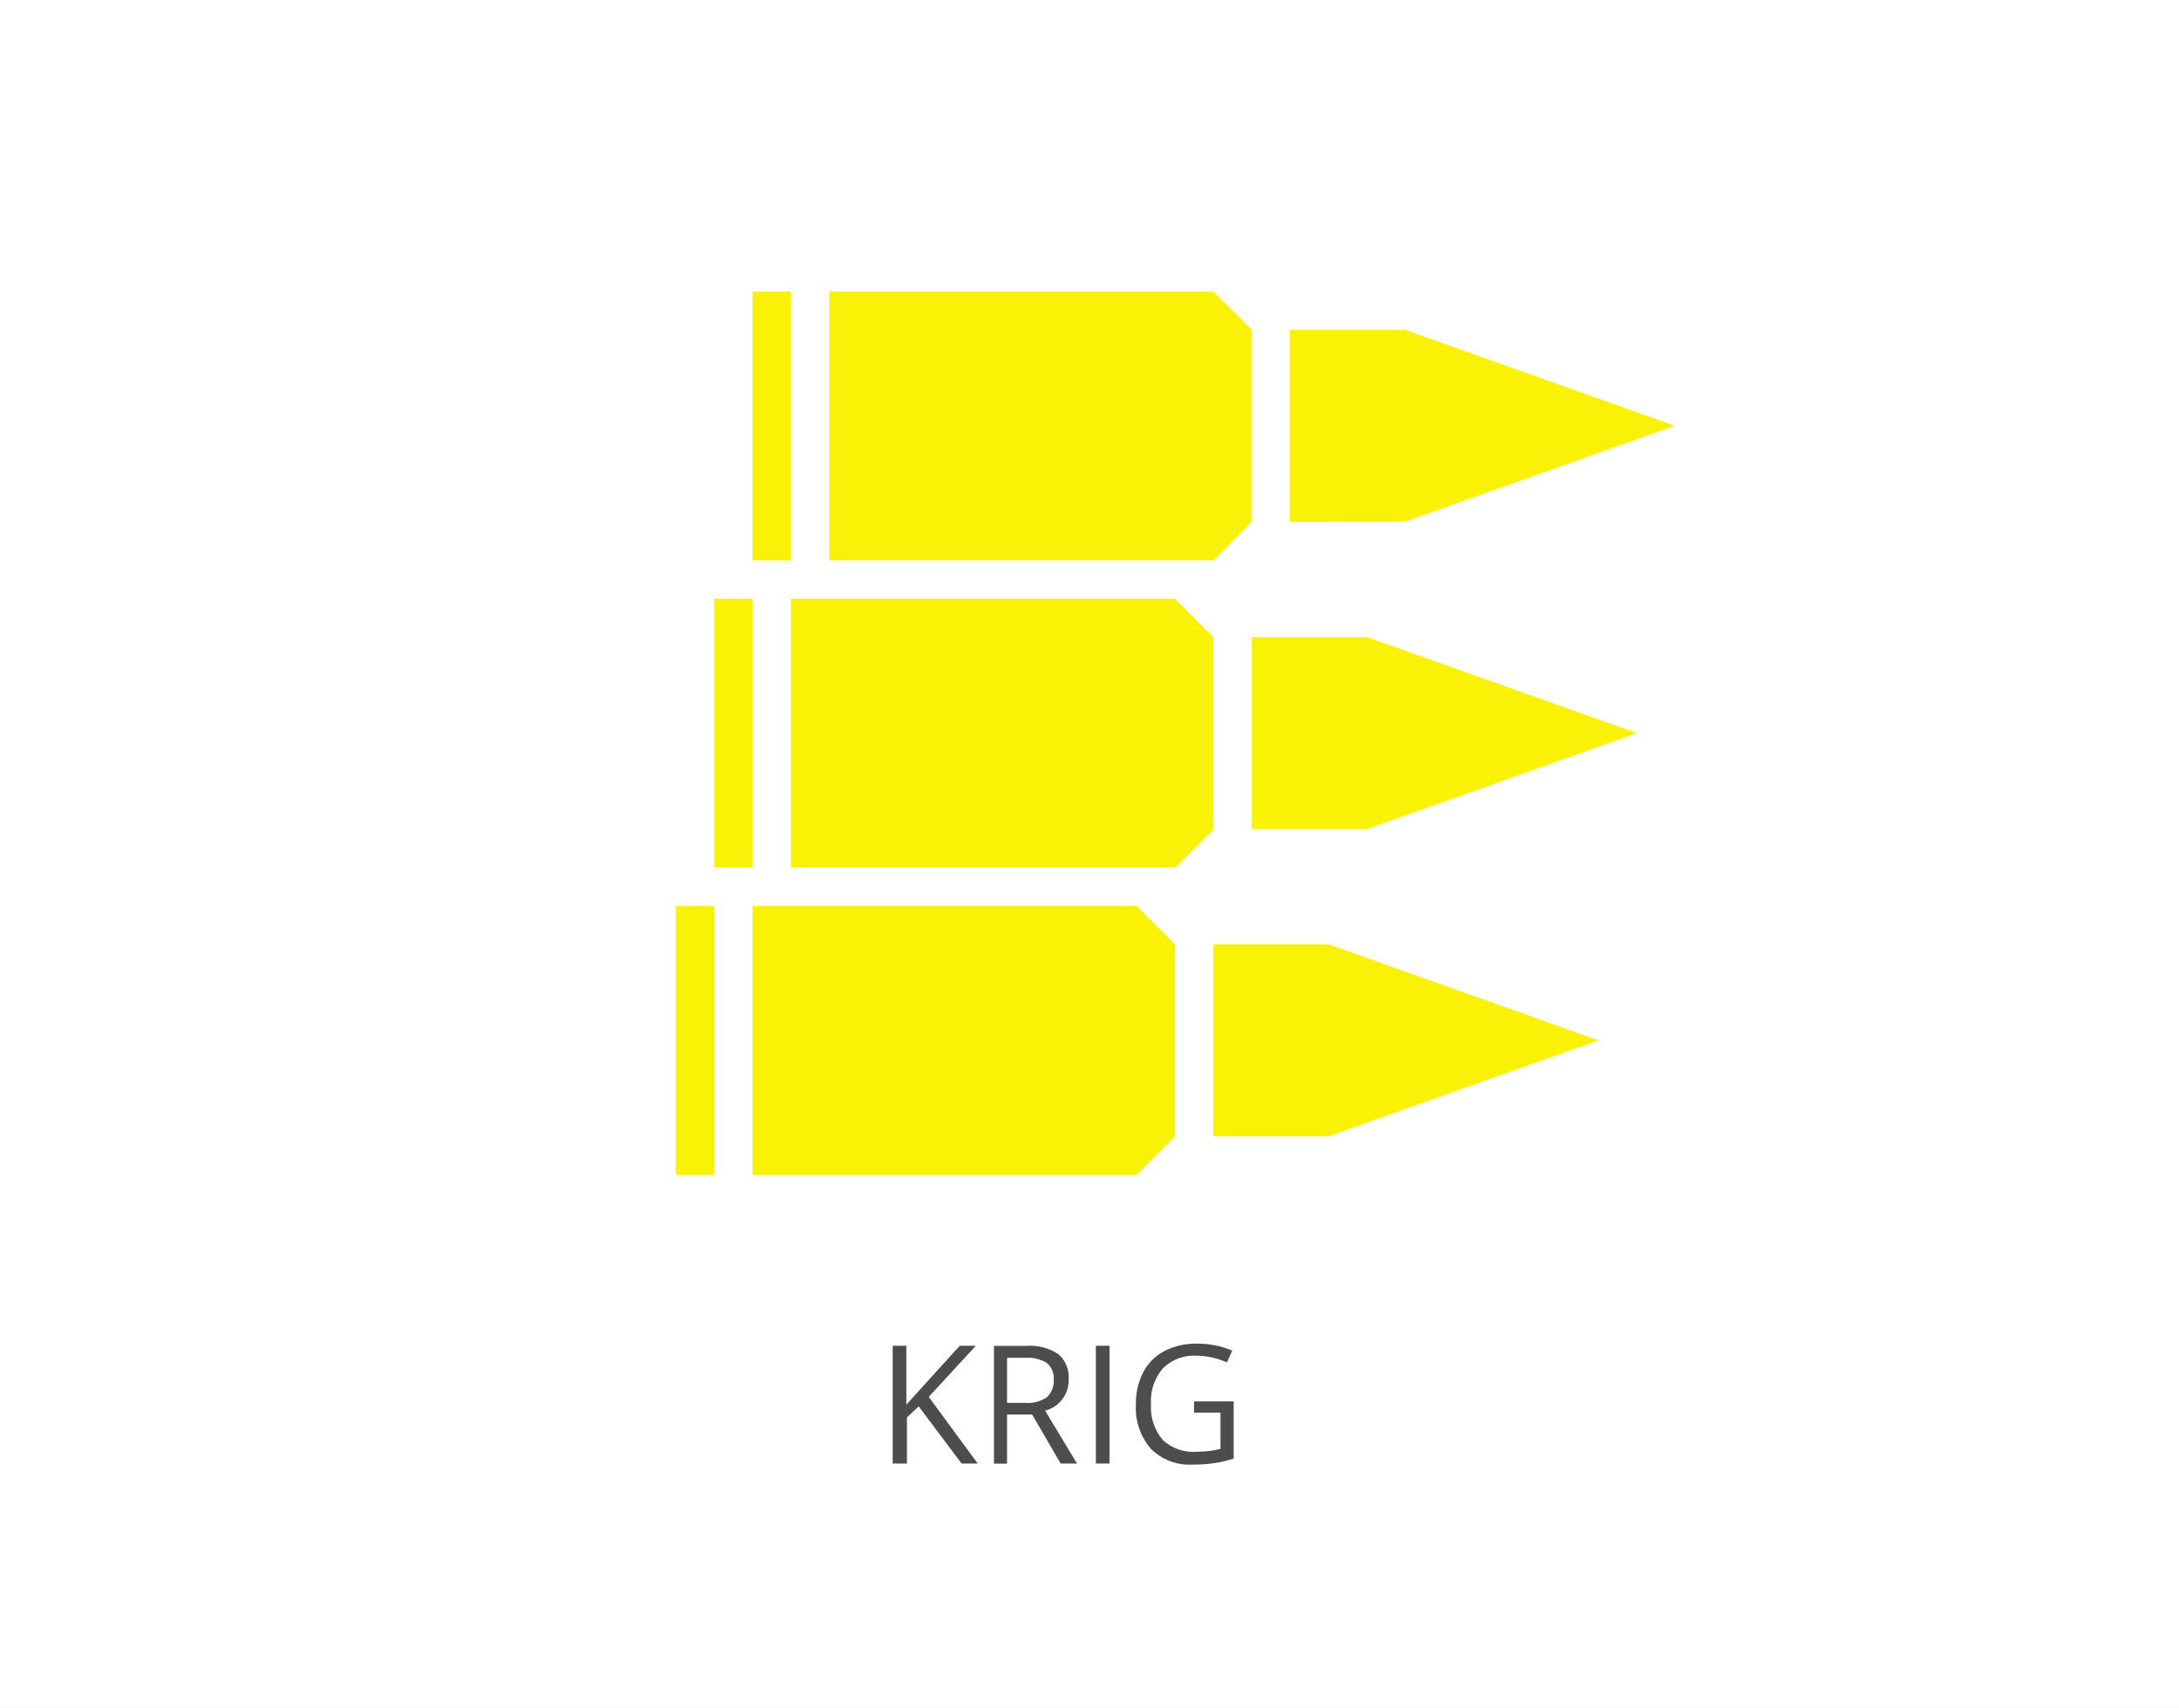
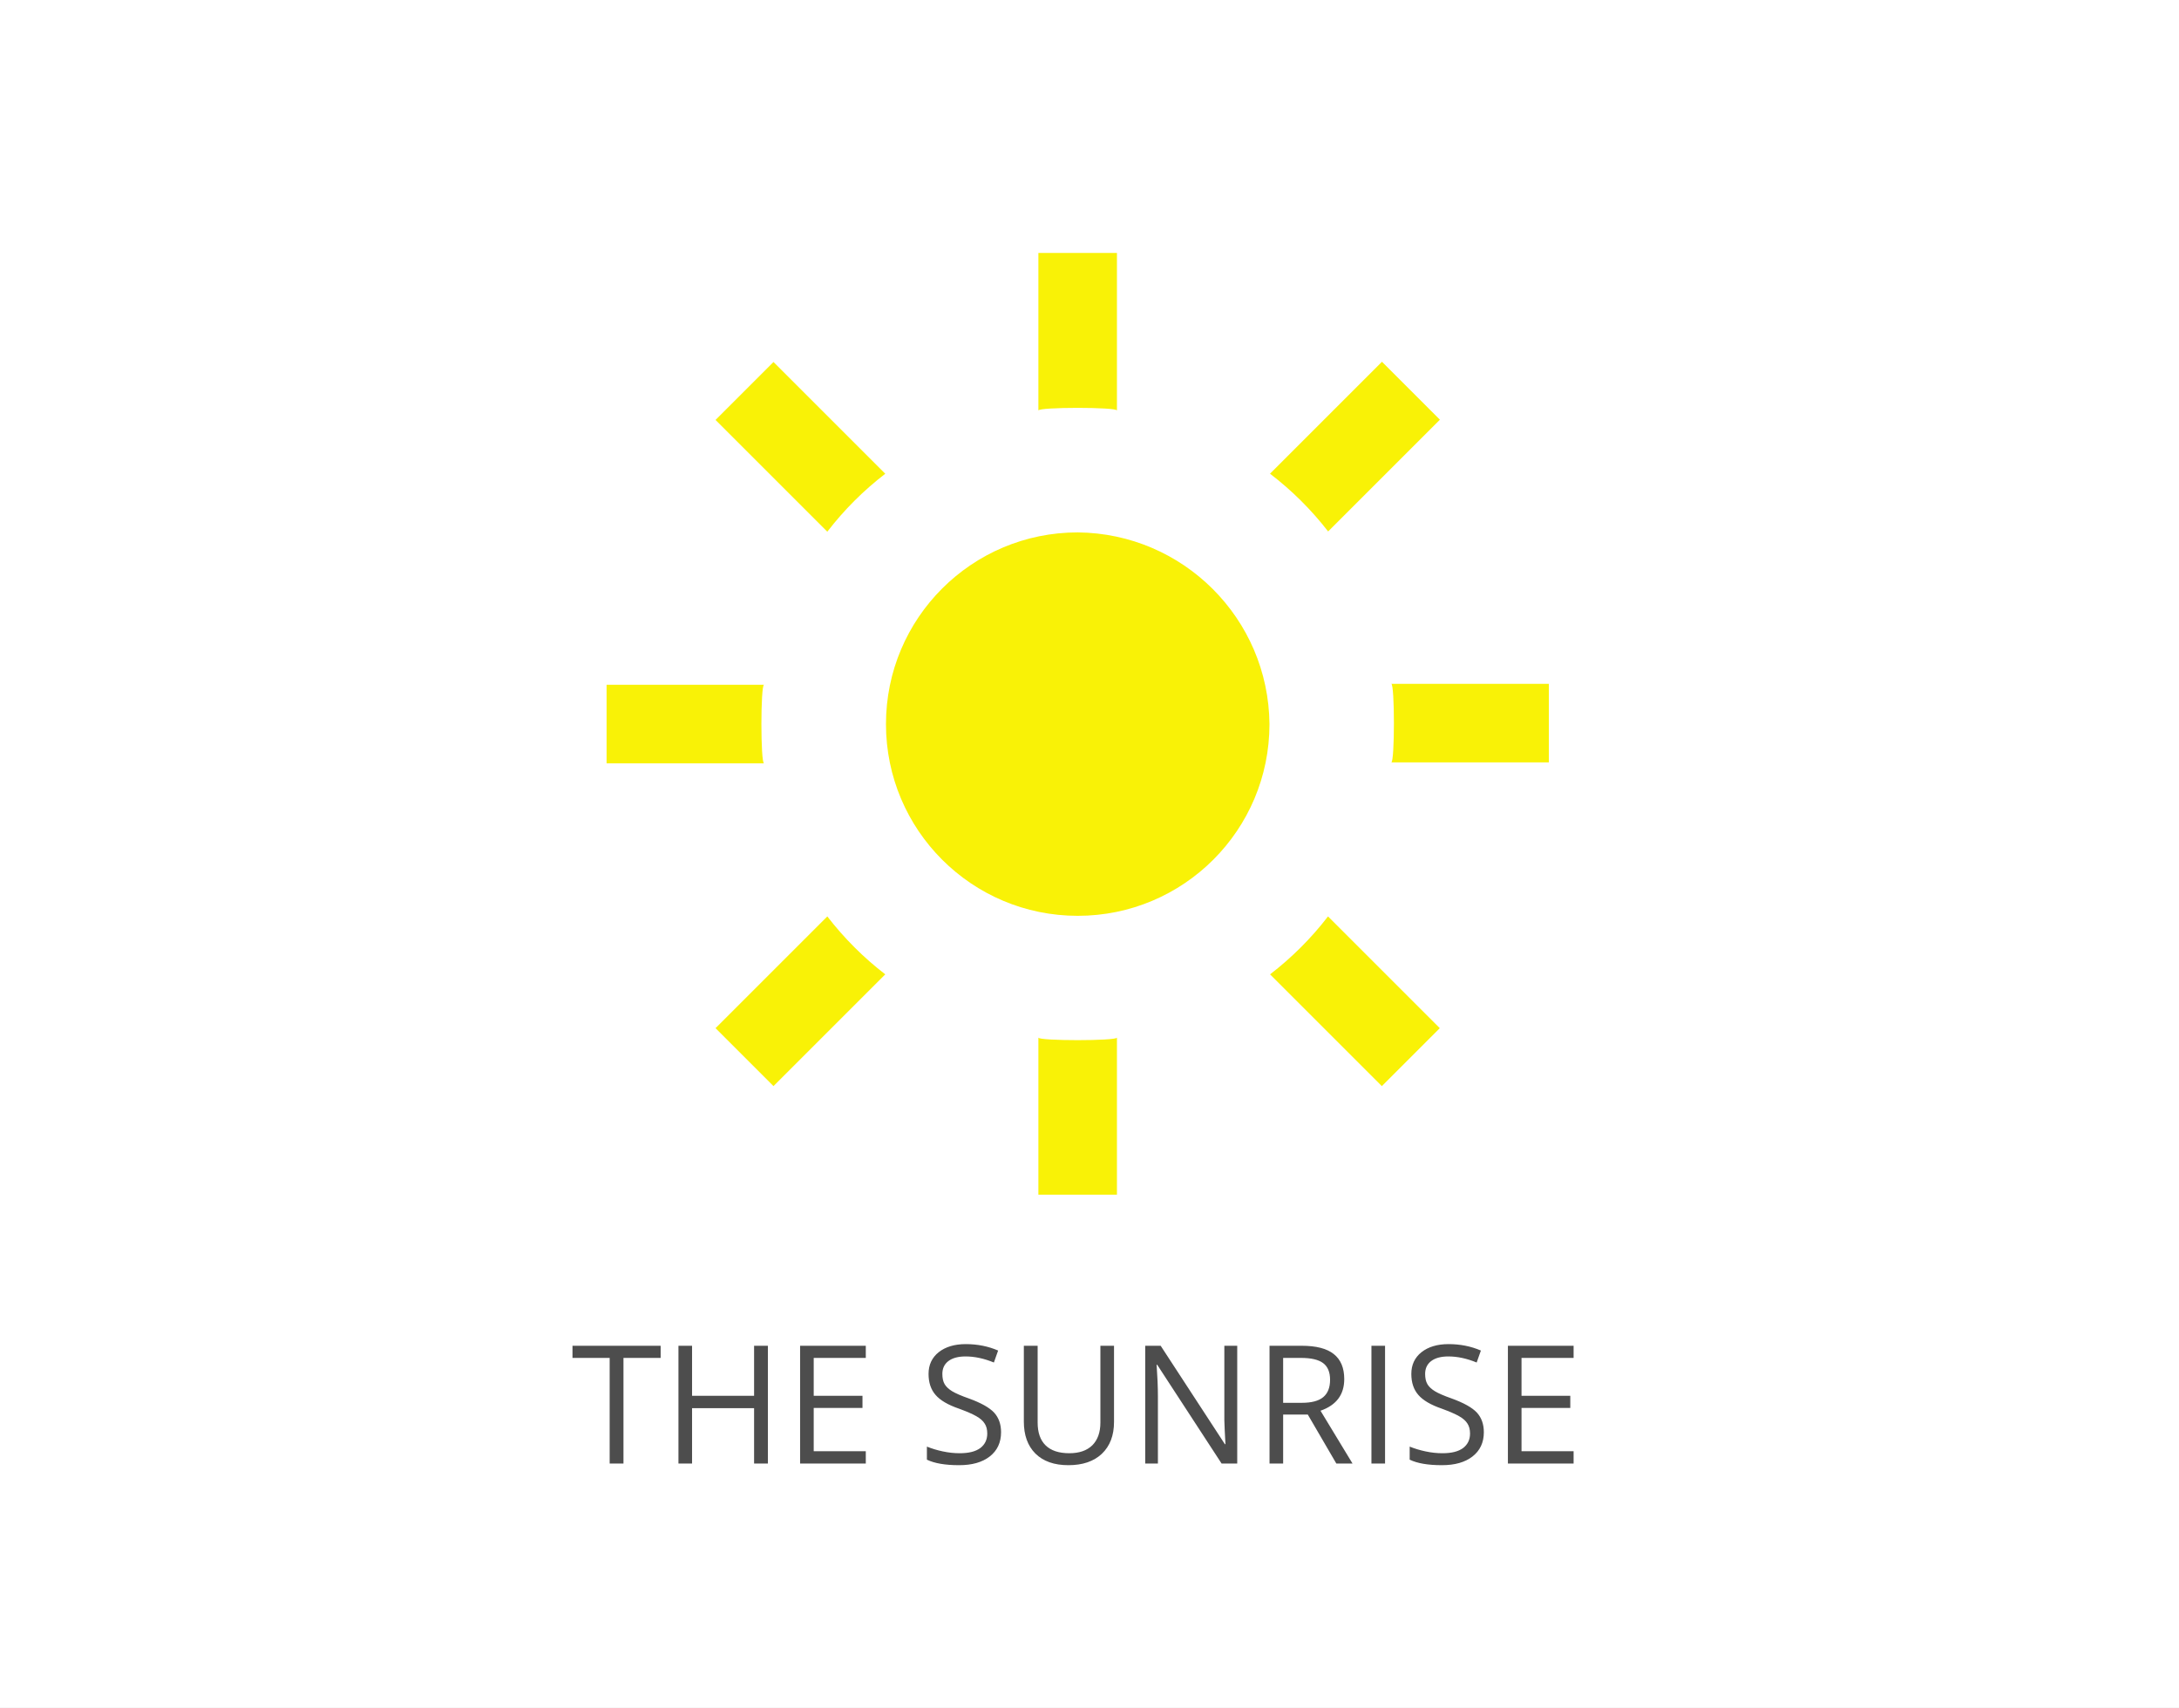
- <svg xmlns="http://www.w3.org/2000/svg" id="BG" viewBox="0 0 185 145">
+ <svg xmlns="http://www.w3.org/2000/svg" viewBox="0 0 185 145">
  <defs>
-     <style>.cls-1{fill:#fff;}.cls-2{fill:#4d4d4d;}.cls-3{fill:#f9f206;}</style>
+     <style>.cls-1{fill:#fff;}.cls-2{fill:#f9f206;}.cls-3{font-size:14px;fill:#4d4d4d;font-family:OpenSans, Open Sans;}</style>
  </defs>
-   <rect class="cls-1" width="185" height="145" />
-   <g id="KRIG">
-     <path class="cls-2" d="M83.51,124.28H82.14l-3.64-4.85-1,.93v3.92H76.29v-10h1.16v5l4.53-5h1.37l-4,4.34Z" transform="translate(-0.5 0)" />
-     <path class="cls-2" d="M86,120.13v4.16H84.89v-10h2.74a4.31,4.31,0,0,1,2.72.7,2.55,2.55,0,0,1,.88,2.12,2.65,2.65,0,0,1-2,2.68l2.71,4.49H90.55l-2.42-4.16H86Zm0-1h1.59a2.75,2.75,0,0,0,1.8-.49,1.82,1.82,0,0,0,.57-1.47,1.67,1.67,0,0,0-.58-1.43,3.17,3.17,0,0,0-1.88-.44H86v3.82Z" transform="translate(-0.5 0)" />
-     <path class="cls-2" d="M93.54,124.28v-10H94.7v10H93.54Z" transform="translate(-0.5 0)" />
-     <path class="cls-2" d="M101.84,119h3.4v4.86a10.91,10.91,0,0,1-1.61.38,12.24,12.24,0,0,1-1.9.13,4.61,4.61,0,0,1-3.53-1.35,5.32,5.32,0,0,1-1.26-3.78,5.71,5.71,0,0,1,.63-2.73,4.23,4.23,0,0,1,1.8-1.79,5.84,5.84,0,0,1,2.75-.62,7.54,7.54,0,0,1,3,.59l-0.45,1a6.66,6.66,0,0,0-2.6-.57,3.73,3.73,0,0,0-2.85,1.09,4.22,4.22,0,0,0-1,3,4.31,4.31,0,0,0,1,3.07,3.81,3.81,0,0,0,2.9,1,8.64,8.64,0,0,0,2-.24v-3.08h-2.24v-1Z" transform="translate(-0.5 0)" />
-     <g id="bullets">
-       <g id="bullets-2" data-name="bullets">
-         <path class="cls-3" d="M64.39,73.67H61.13V50.85h3.26V73.67Zm3.26-48.91H64.39V47.59h3.26V24.76Zm-9.78,75h3.26V76.93H57.87V99.76ZM97,76.93l3.26,3.26V96.5L97,99.76H64.39V76.93H97Zm16.3-32.61H110V28h9.78l22.9,8.15-22.9,8.15h-6.52Zm-9.78,3.26H70.91V24.76h32.61L106.78,28v16.3Zm9.78,32.61,22.9,8.15-22.9,8.15h-9.78V80.19h9.78Zm3.26-26.09,22.9,8.15-22.9,8.15h-9.78V54.11h9.78Zm-13,16.3-3.26,3.26H67.65V50.85h32.61l3.26,3.26v16.3Z" transform="translate(-0.5 0)" />
+   <g id="BG">
+     <rect class="cls-1" width="185" height="145" />
+   </g>
+   <g id="DIGT">
+     <g id="EMNE_-_ikonhøjde75" data-name="EMNE - ikonhøjde75">
+       <g id="SOLOPGANG">
+         <g id="sun">
+           <path class="cls-2" d="M92,45.21a16.28,16.28,0,1,0,16.28,16.28A16.43,16.43,0,0,0,92,45.21Zm16.34-5,9.49-9.49,4.92,4.92-9.49,9.49A26.85,26.85,0,0,0,108.33,40.23ZM70.74,45.15l-9.49-9.49,4.92-4.92,9.49,9.49A26.85,26.85,0,0,0,70.74,45.15ZM65.37,64.82H52V58.15H65.37C65.07,58.15,65.07,64.82,65.37,64.82Zm23.29-30V21.48h6.67V34.86C95.33,34.56,88.66,34.56,88.66,34.86Zm6.67,53.25v13.38H88.66V88.11C88.66,88.4,95.33,88.4,95.33,88.11Zm36.67-30v6.67H118.62c.3,0,.3-6.67,0-6.67ZM113.25,77.82l9.49,9.49-4.92,4.92-9.49-9.49A26.85,26.85,0,0,0,113.25,77.82ZM75.66,82.74l-9.49,9.49-4.92-4.92,9.49-9.49A27,27,0,0,0,75.66,82.74Z" transform="translate(-0.5 0)" />
+         </g>
+         <text class="cls-3" transform="translate(48.48 124.28)">THE SUNRISE</text>
      </g>
    </g>
  </g>
</svg>
